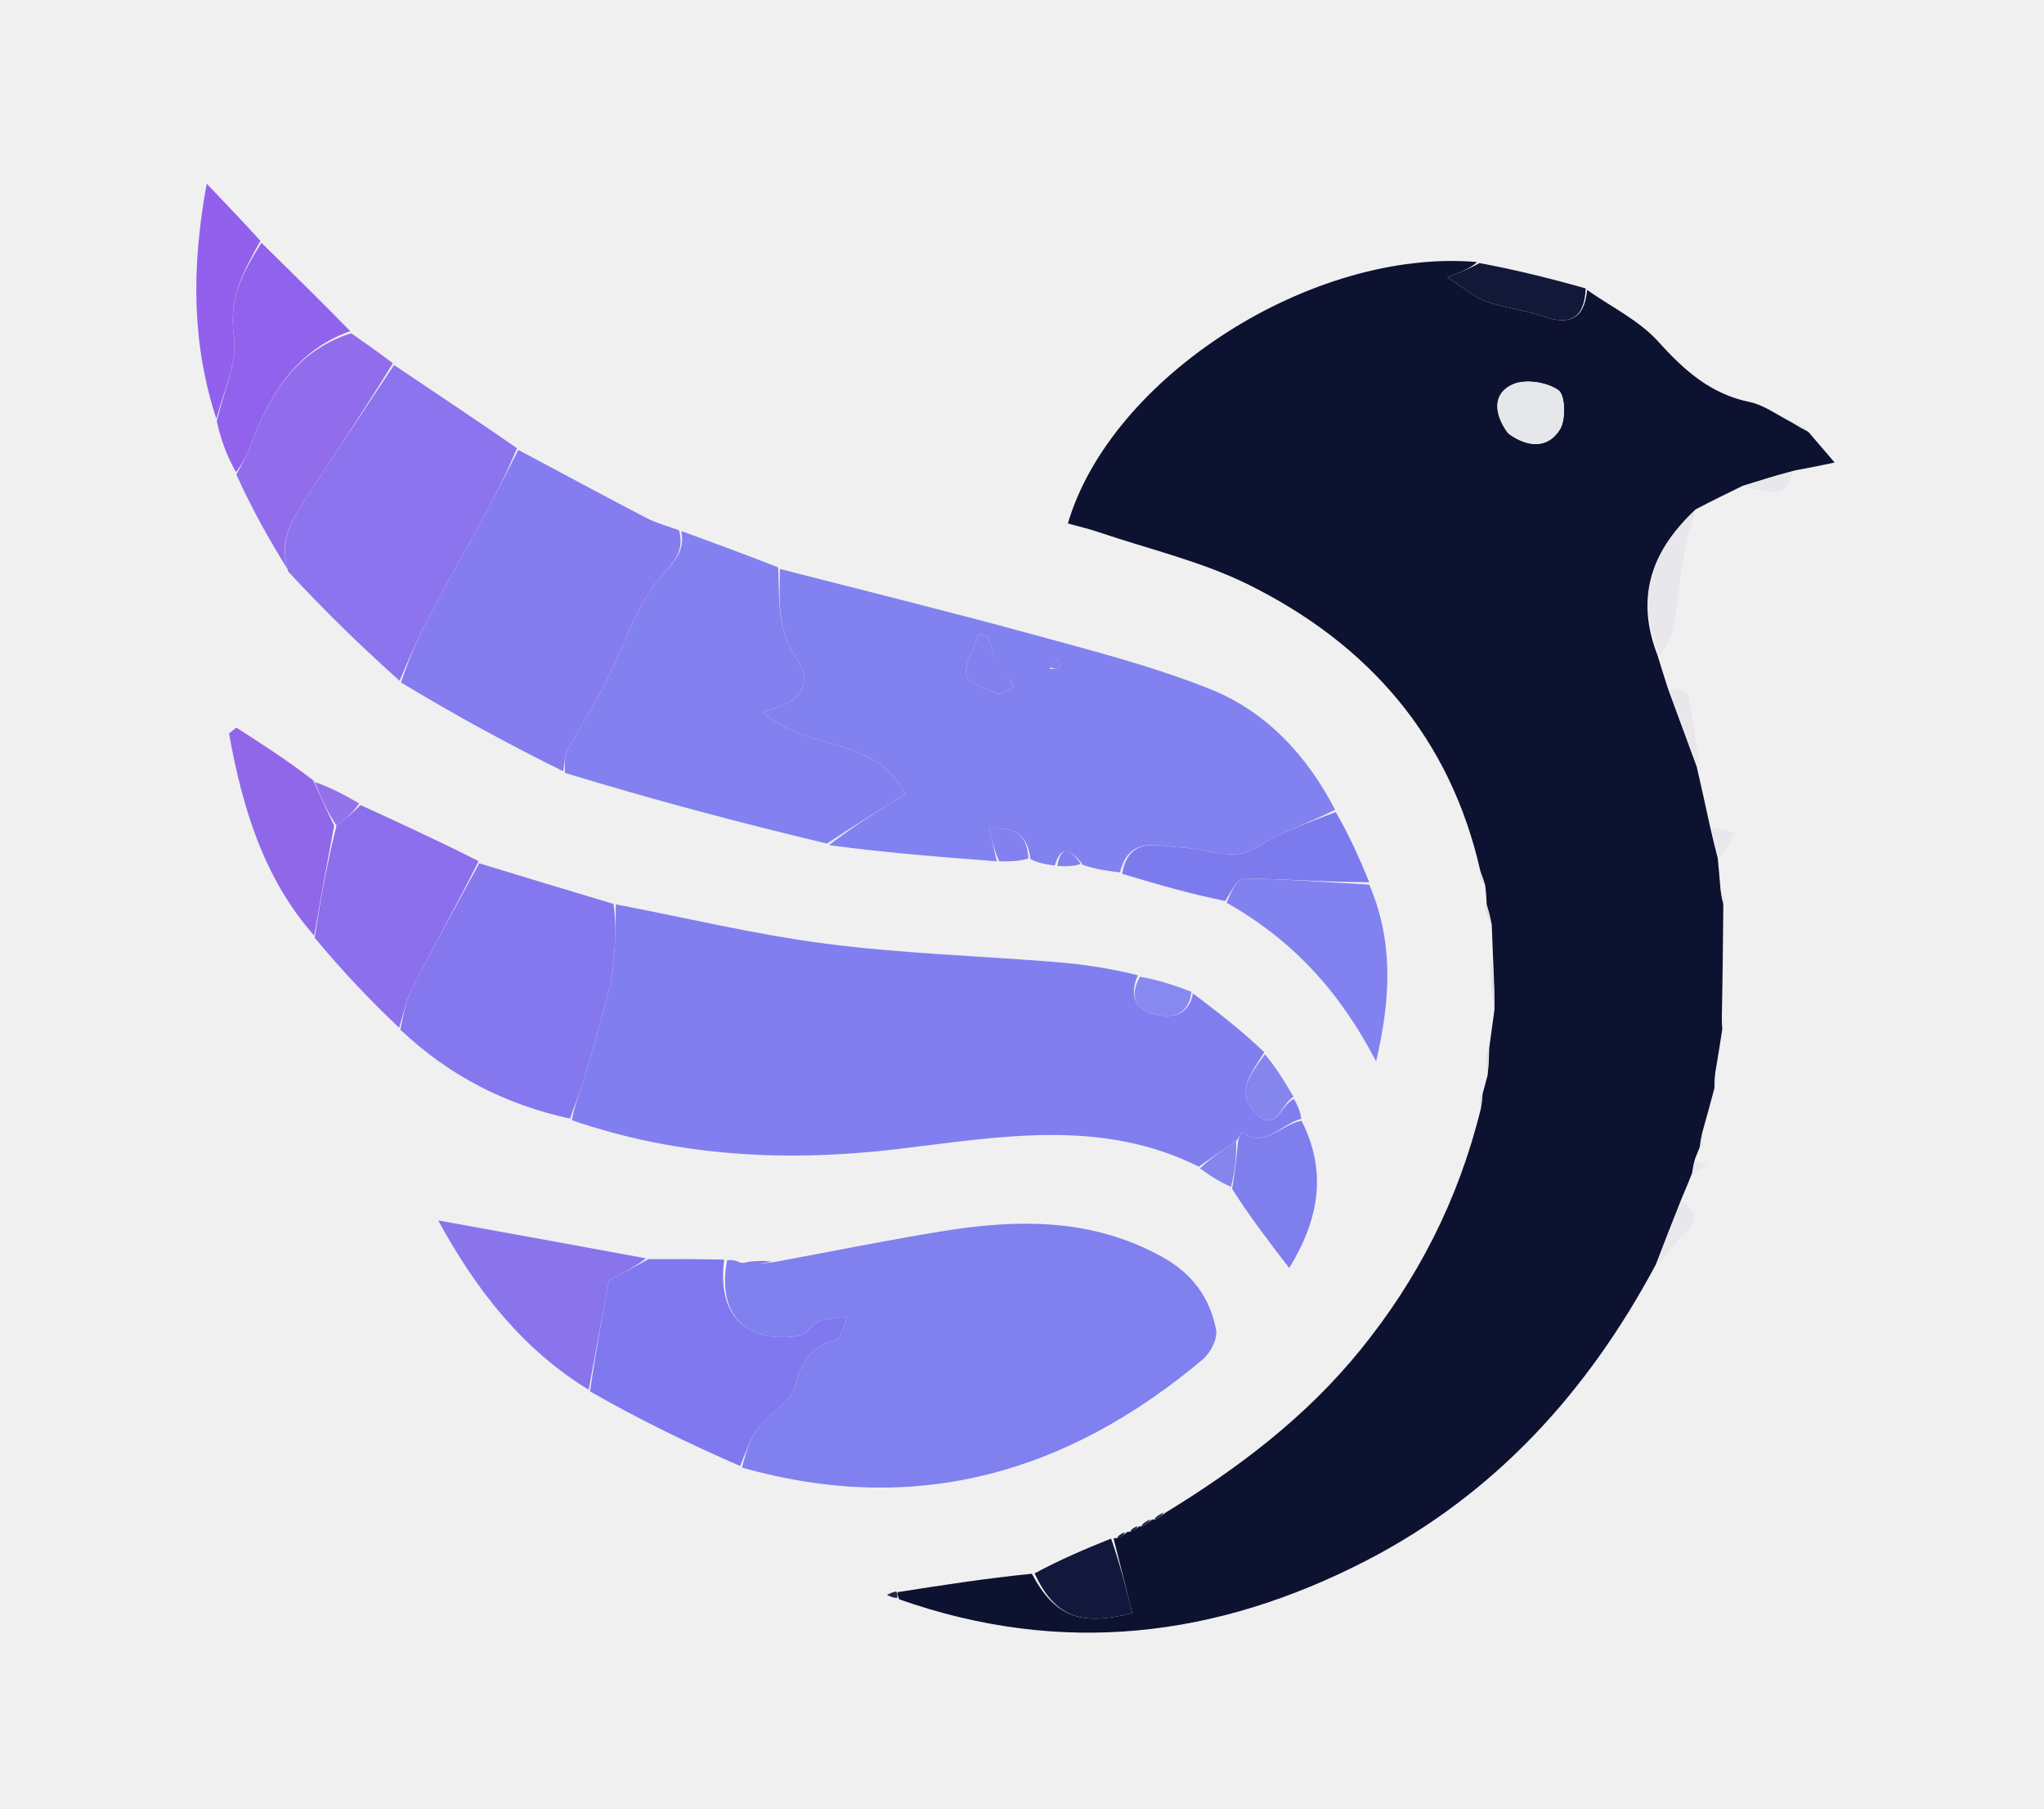
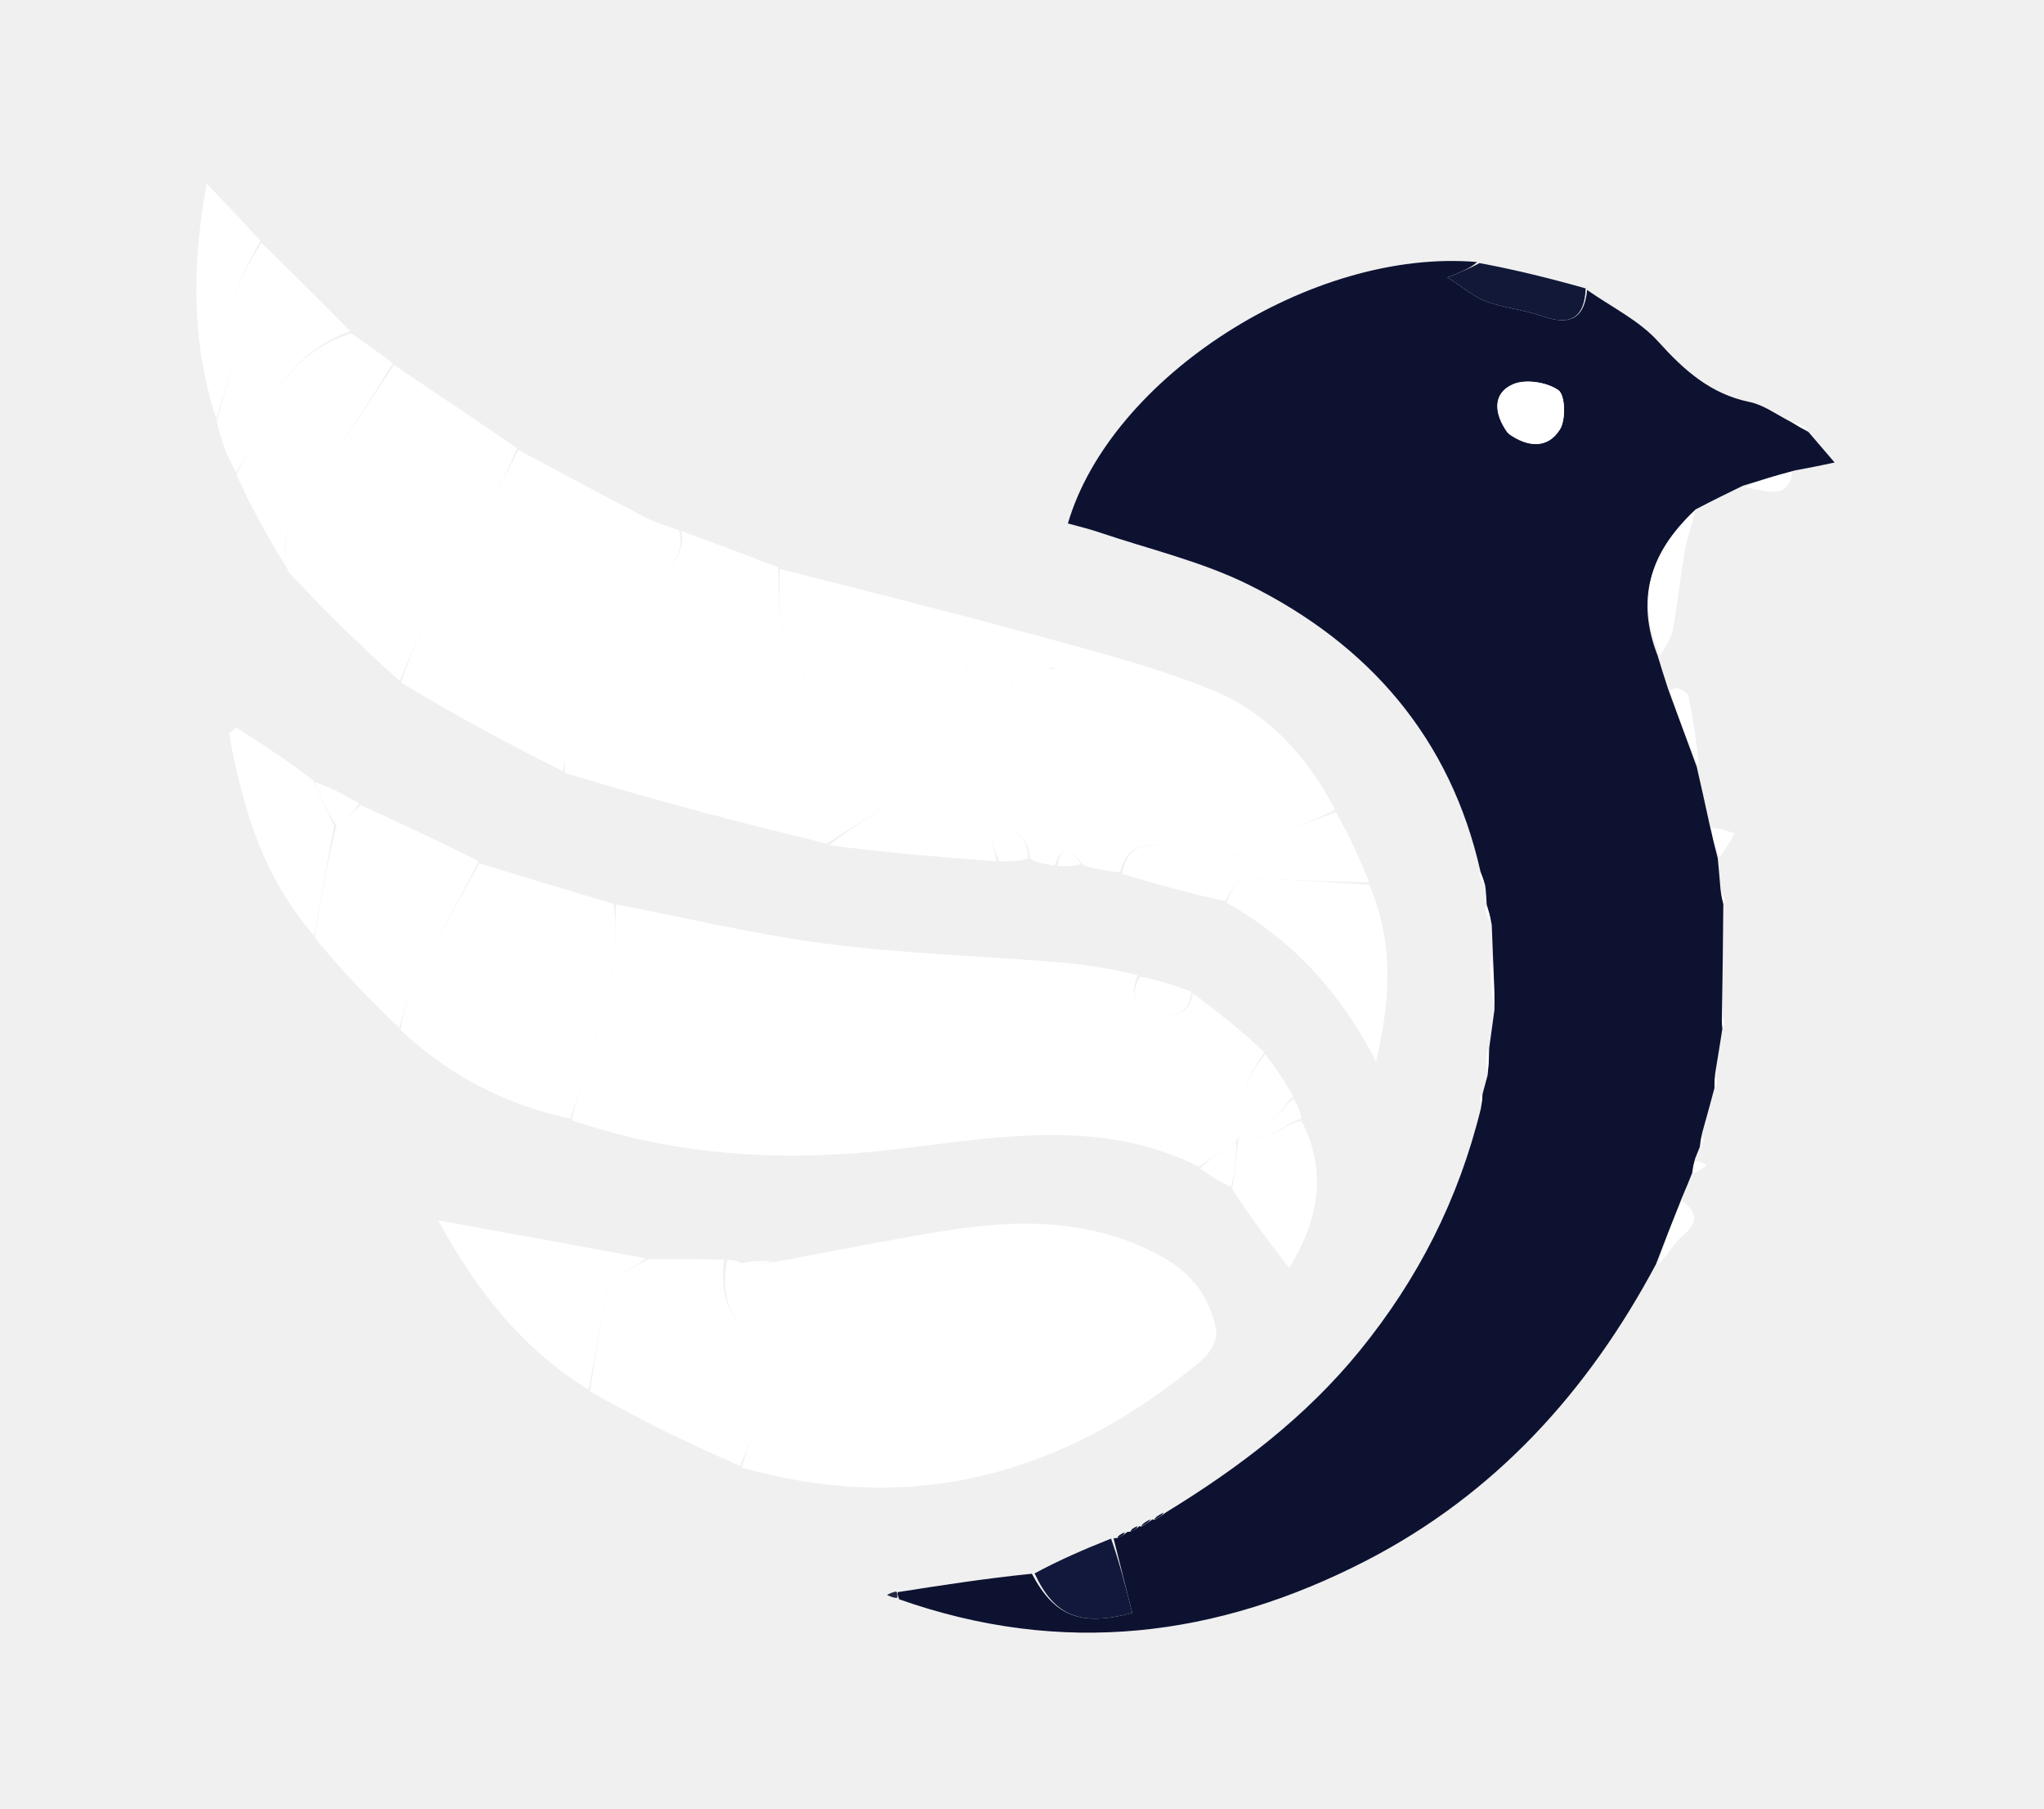
<svg xmlns="http://www.w3.org/2000/svg" viewBox="0 0 312 276">
  <path fill="#0D1231" d="M227.893,146.018 C227.836,144.629 227.778,143.24 227.706,141.161 C227.436,139.654 227.183,138.836 226.929,138.019 C226.897,137.255 226.864,136.492 226.708,135.127 C226.384,134.018 226.185,133.511 225.985,133.004 C221.399,112.604 208.938,98.343 190.632,89.245 C183.425,85.664 175.359,83.806 167.673,81.198 C166.145,80.679 164.563,80.316 163.004,79.881 C169.555,57.544 200.269,37.821 225.466,39.987 C224.496,40.891 223.368,41.348 220.928,42.337 C223.551,43.996 225.096,45.373 226.903,46.023 C229.65,47.011 232.656,47.274 235.411,48.245 C239.459,49.672 241.845,48.788 242.261,44.249 C245.927,46.831 250.187,48.878 253.115,52.126 C257.084,56.528 261.117,60.13 267.091,61.353 C269.126,61.77 270.97,63.124 273.381,64.398 C274.585,65.132 275.31,65.52 276.034,65.907 C277.275,67.354 278.515,68.8 280.044,70.583 C277.835,71.045 276.246,71.378 273.938,71.799 C270.825,72.633 268.43,73.38 266.035,74.126 C263.798,75.214 261.561,76.302 258.819,77.736 C251.549,84.554 249.803,91.765 253.008,99.998 C253.473,101.521 253.937,103.044 254.642,105.192 C256.252,109.546 257.621,113.275 258.99,117.003 C259.62,119.771 260.251,122.539 260.996,126.005 C261.474,128.118 261.837,129.533 262.2,130.948 C262.332,132.352 262.464,133.756 262.63,135.804 C262.792,136.96 262.922,137.473 263.051,137.986 C263.001,143.355 262.952,148.724 262.832,154.78 C262.806,155.993 262.851,156.52 262.896,157.046 C262.579,159.075 262.262,161.104 261.811,163.78 C261.684,164.969 261.69,165.511 261.696,166.053 C261.143,168.111 260.589,170.169 259.844,172.81 C259.588,173.943 259.521,174.493 259.455,175.042 C259.288,175.465 259.12,175.888 258.738,176.826 C258.443,177.904 258.363,178.467 258.283,179.03 C257.85,180.116 257.416,181.202 256.703,182.854 C255.202,186.597 253.979,189.774 252.757,192.951 C242.418,212.318 228.235,227.997 208.552,238.151 C185.801,249.887 162.143,252.832 137.251,244.057 C136.986,243.35 136.998,243.158 137.011,242.967 C143.691,241.921 150.371,240.875 157.506,240.157 C160.959,246.668 164.925,248.228 172.828,246.146 C171.881,242.36 170.931,238.566 169.981,234.772 C169.981,234.772 170.087,234.706 170.518,234.715 C171.308,234.418 171.668,234.112 172.028,233.806 C172.028,233.806 172.12,233.738 172.525,233.739 C173.269,233.449 173.607,233.159 173.945,232.869 C173.945,232.869 173.954,232.959 174.236,232.944 C174.987,232.566 175.456,232.203 175.926,231.84 C175.926,231.84 175.937,231.937 176.22,231.926 C176.98,231.55 177.457,231.185 177.933,230.819 C189.066,224.019 199.371,216.21 207.647,206.007 C216.367,195.256 222.594,183.223 226.049,169.138 C226.236,168.004 226.271,167.465 226.305,166.925 C226.507,166.195 226.709,165.465 227.077,164.062 C227.268,162.236 227.292,161.082 227.317,159.927 C227.545,158.228 227.773,156.528 228.118,154.079 C228.121,150.893 228.007,148.455 227.893,146.018 M230.347,66.259 C233.17,68.266 236.246,68.534 238.114,65.521 C239.039,64.029 238.92,60.273 237.875,59.542 C236.133,58.324 232.874,57.808 230.962,58.635 C227.88,59.967 227.921,62.993 230.347,66.259 z" />
  <path fill="#111838" d="M242.041,44.01 C241.845,48.788 239.459,49.672 235.411,48.245 C232.656,47.274 229.65,47.011 226.903,46.023 C225.096,45.373 223.551,43.996 220.928,42.337 C223.368,41.348 224.496,40.891 225.83,40.146 C231.298,41.163 236.56,42.467 242.041,44.01 z" />
  <path fill="#11183B" d="M169.594,234.794 C170.931,238.566 171.881,242.36 172.828,246.146 C164.925,248.228 160.959,246.668 157.925,240.104 C161.662,238.086 165.434,236.451 169.594,234.794 z M177.623,230.835 C177.457,231.185 176.98,231.55 176.179,231.9 C176.341,231.54 176.827,231.195 177.623,230.835 z M175.618,231.853 C175.456,232.203 174.987,232.566 174.198,232.919 C174.356,232.561 174.833,232.213 175.618,231.853 z M173.608,232.894 C173.607,233.159 173.269,233.449 172.582,233.731 C172.579,233.455 172.925,233.187 173.608,232.894 z M171.672,233.835 C171.668,234.112 171.308,234.418 170.581,234.718 C170.58,234.43 170.948,234.146 171.672,233.835 z" />
  <path fill="#232741" d="M136.805,242.867 C136.998,243.158 136.986,243.35 136.962,243.829 C136.431,243.875 135.912,243.633 135.393,243.391 C135.795,243.183 136.197,242.975 136.805,242.867 z" />
-   <path fill="#7C7BEE" d="M209.005,134.622 C202.596,134.631 196.183,134.128 189.763,134.038 C188.861,134.026 187.93,136.03 187.021,137.496 C181.884,136.444 176.737,134.996 171.279,133.336 C172.349,127.457 176.761,129.132 180.431,129.344 C183.318,129.511 186.225,130.569 189.04,130.314 C191.114,130.126 193.019,128.379 195.061,127.466 C197.833,126.226 200.665,125.119 203.894,123.923 C205.878,127.342 207.439,130.792 209.005,134.622 z" />
-   <path fill="#7E7EED" d="M189.001,173.998 C189.163,173.563 189.326,173.127 189.488,172.692 C193.024,175.392 195.37,171.625 198.669,171.03 C202.585,178.757 201.388,186.002 196.787,193.506 C193.561,189.3 190.693,185.561 188.073,181.415 C188.548,178.671 188.774,176.335 189.001,173.998 z" />
-   <path fill="#7F78EE" d="M110.542,192.22 C109.424,200.553 113.707,205.096 122.071,203.841 C123.15,203.679 123.938,202.032 125.063,201.594 C126.357,201.091 127.876,201.167 129.298,200.991 C128.755,202.184 128.428,204.223 127.632,204.427 C123.728,205.427 122.281,207.741 121.323,211.599 C120.732,213.978 117.486,215.602 115.778,217.831 C114.551,219.434 113.897,221.475 112.976,223.712 C105.384,220.421 97.802,216.74 90.066,212.332 C90.987,205.875 92.062,200.145 92.947,195.432 C95.605,193.989 97.3,193.069 98.996,192.148 C102.694,192.138 106.392,192.128 110.542,192.22 z M117.797,192.473 C116.598,192.789 114.974,192.99 113.208,192.816 C114.501,192.413 115.937,192.385 117.797,192.473 z" />
-   <path fill="#8080EF" d="M118.221,192.589 C126.668,191.024 135.091,189.313 143.568,187.928 C155.162,186.034 166.54,185.808 177.373,191.79 C182.034,194.365 184.662,198.03 185.626,202.904 C185.893,204.258 184.774,206.452 183.601,207.44 C163.098,224.693 139.979,231.511 113.258,223.954 C113.897,221.475 114.551,219.434 115.778,217.831 C117.486,215.602 120.732,213.978 121.323,211.599 C122.281,207.741 123.728,205.427 127.632,204.427 C128.428,204.223 128.755,202.184 129.298,200.991 C127.876,201.167 126.357,201.091 125.063,201.594 C123.938,202.032 123.15,203.679 122.071,203.841 C113.707,205.096 109.424,200.553 110.993,192.321 C111.525,192.27 112.057,192.219 112.97,192.679 C114.974,192.99 116.598,192.789 118.221,192.589 z" />
-   <path fill="#817FEF" d="M94.002,138.004 C104.713,140.057 115.357,142.629 126.153,144.022 C137.775,145.522 149.543,145.871 161.24,146.818 C165.346,147.15 169.43,147.765 173.689,148.83 C172.2,152.158 173.564,154.07 176.032,154.734 C178.62,155.43 181.404,155.181 182.101,151.591 C185.751,154.363 189.401,157.134 192.982,160.576 C190.858,163.924 188.528,166.776 191.715,169.93 C194.804,172.986 195.558,168.437 197.526,167.716 C198,168.607 198.473,169.497 198.627,170.728 C195.37,171.625 193.024,175.392 189.488,172.692 C189.326,173.127 189.163,173.563 188.677,174.14 C186.566,175.532 184.779,176.783 182.992,178.034 C168.02,170.57 152.564,173.509 136.964,175.355 C120.34,177.322 103.709,176.594 87.29,170.947 C87.694,168.631 88.421,166.975 88.933,165.256 C90.353,160.483 91.785,155.708 93.003,150.882 C93.551,148.708 93.681,146.414 93.852,144.163 C94.007,142.118 93.96,140.057 94.002,138.004 z" />
-   <path fill="#8182F0" d="M119.045,86.82 C131.76,90.094 144.515,93.225 157.178,96.691 C166.441,99.225 175.821,101.603 184.71,105.151 C193.245,108.557 199.466,115.236 203.801,123.581 C200.665,125.119 197.833,126.226 195.061,127.466 C193.019,128.379 191.114,130.126 189.04,130.314 C186.225,130.569 183.318,129.511 180.431,129.344 C176.761,129.132 172.349,127.457 170.968,133.124 C169.21,132.921 167.452,132.719 165.3,131.991 C163.213,129.205 161.875,129.191 160.995,132.082 C159.865,131.936 158.734,131.789 157.293,131.114 C156.786,126.907 154.476,126.29 151.017,126.421 C151.454,128.362 151.801,129.902 152.147,131.442 C143.64,130.784 135.133,130.125 126.53,128.967 C130.394,126.003 134.355,123.539 138.158,121.173 C133.566,112.063 122.983,114.819 116.412,108.601 C122.134,107.37 124.36,104.529 121.44,100.208 C118.546,95.927 119.008,91.423 119.045,86.82 M152.416,102.157 C151.888,100.513 151.361,98.869 150.834,97.225 C150.387,97.044 149.94,96.863 149.493,96.682 C148.729,98.827 147.205,101.08 147.49,103.075 C147.658,104.257 150.623,105.191 152.462,105.889 C153.008,106.095 154.002,105.118 154.791,104.683 C154.21,103.965 153.63,103.247 152.416,102.157 M160.272,102.093 C160.769,102.039 161.266,101.984 161.762,101.93 C161.648,101.485 161.534,101.041 161.419,100.597 C160.995,100.898 160.571,101.198 160.272,102.093 z M209.011,135.002 C212.564,143.333 212.44,151.809 210.048,161.971 C204.395,151.107 197.222,143.432 187.236,137.758 C187.93,136.03 188.861,134.026 189.763,134.038 C196.183,134.128 202.596,134.631 209.011,135.002 z" />
-   <path fill="#8281EF" d="M118.782,86.585 C119.008,91.423 118.546,95.927 121.44,100.208 C124.36,104.529 122.134,107.37 116.412,108.601 C122.983,114.819 133.566,112.063 138.158,121.173 C134.355,123.539 130.394,126.003 126.217,128.734 C112.826,125.525 99.653,122.049 86.235,117.944 C86.189,116.363 86.181,115.299 86.624,114.48 C88.453,111.097 90.561,107.86 92.301,104.435 C94.871,99.376 96.635,93.789 99.876,89.233 C101.762,86.581 104.757,84.906 103.998,81.033 C108.839,82.805 113.679,84.578 118.782,86.585 z M152.548,131.452 C151.801,129.902 151.454,128.362 151.017,126.421 C154.476,126.29 156.786,126.907 156.967,131.008 C155.617,131.441 154.283,131.451 152.548,131.452 z M161.392,132.154 C161.875,129.191 163.213,129.205 164.957,131.835 C163.936,132.211 162.862,132.219 161.392,132.154 z M152.733,102.343 C153.63,103.247 154.21,103.965 154.791,104.683 C154.002,105.118 153.008,106.095 152.462,105.889 C150.623,105.191 147.658,104.257 147.49,103.075 C147.205,101.08 148.729,98.827 149.493,96.682 C149.94,96.863 150.387,97.044 150.834,97.225 C151.361,98.869 151.888,100.513 152.733,102.343 z M160.209,101.796 C160.571,101.198 160.995,100.898 161.419,100.597 C161.534,101.041 161.648,101.485 161.762,101.93 C161.266,101.984 160.769,102.039 160.209,101.796 z" />
-   <path fill="#8578EE" d="M93.635,137.936 C93.96,140.057 94.007,142.118 93.852,144.163 C93.681,146.414 93.551,148.708 93.003,150.882 C91.785,155.708 90.353,160.483 88.933,165.256 C88.421,166.975 87.694,168.631 87.015,170.706 C77.393,168.61 68.742,164.342 61.11,157.127 C61.636,154.467 62.073,152.377 63.02,150.552 C66.3,144.232 69.758,138.005 73.148,131.743 C79.855,133.785 86.562,135.827 93.635,137.936 z" />
-   <path fill="#857CEF" d="M103.641,80.913 C104.757,84.906 101.762,86.581 99.876,89.233 C96.635,93.789 94.871,99.376 92.301,104.435 C90.561,107.86 88.453,111.097 86.624,114.48 C86.181,115.299 86.189,116.363 85.98,117.701 C77.781,113.654 69.592,109.221 61.204,104.14 C62.531,100.264 63.94,96.973 65.608,93.819 C68.369,88.594 71.328,83.474 74.141,78.276 C75.859,75.101 77.461,71.863 79.115,68.653 C85.641,72.131 92.148,75.642 98.705,79.06 C100.142,79.809 101.754,80.225 103.641,80.913 z" />
-   <path fill="#8585EE" d="M197.439,167.368 C195.558,168.437 194.804,172.986 191.715,169.93 C188.528,166.776 190.858,163.924 193.079,160.889 C194.615,162.695 195.983,164.857 197.439,167.368 z M188.677,174.14 C188.774,176.335 188.548,178.671 187.905,181.109 C186.107,180.326 184.725,179.441 183.167,178.295 C184.779,176.783 186.566,175.532 188.677,174.14 z" />
-   <path fill="#8788F0" d="M181.869,151.347 C181.404,155.181 178.62,155.43 176.032,154.734 C173.564,154.07 172.2,152.158 174.009,149.055 C176.656,149.502 179.147,150.303 181.869,151.347 z" />
-   <path fill="#8A74EC" d="M98.597,192.028 C97.3,193.069 95.605,193.989 92.947,195.432 C92.062,200.145 90.987,205.875 89.86,212.083 C79.913,205.999 72.787,197.082 66.89,186.241 C77.838,188.223 88.018,190.065 98.597,192.028 z" />
-   <path fill="#8B74ED" d="M78.918,68.396 C77.461,71.863 75.859,75.101 74.141,78.276 C71.328,83.474 68.369,88.594 65.608,93.819 C63.94,96.973 62.531,100.264 60.999,103.893 C55.346,98.843 49.7,93.394 44.001,87.227 C42.443,82.155 44.861,78.86 47.009,75.557 C51.336,68.904 55.761,62.315 60.145,55.7 C66.337,59.847 72.529,63.993 78.918,68.396 z" />
-   <path fill="#8C6FEC" d="M73.055,131.413 C69.758,138.005 66.3,144.232 63.02,150.552 C62.073,152.377 61.636,154.467 60.937,156.847 C56.634,152.788 52.358,148.316 48.029,143.098 C48.983,136.901 49.992,131.45 51.371,125.994 C52.839,124.944 53.937,123.899 55.035,122.853 C61.011,125.596 66.986,128.34 73.055,131.413 z" />
-   <path fill="#9163EC" d="M53.456,50.529 C44.979,53.588 41.011,60.456 38.095,68.279 C37.626,69.538 36.989,70.735 36.028,72.044 C34.694,69.715 33.761,67.302 33.09,64.281 C34.226,59.503 36.264,55.167 35.698,51.202 C34.876,45.448 37.185,41.36 39.91,37.05 C44.376,41.434 48.841,45.818 53.456,50.529 z" />
-   <path fill="#9167E9" d="M51,125.999 C49.992,131.45 48.983,136.901 47.954,142.77 C40.251,134.065 36.992,123.231 34.958,111.924 C35.333,111.629 35.707,111.334 36.082,111.038 C39.921,113.498 43.759,115.958 47.805,119.079 C49.008,121.827 50.004,123.913 51,125.999 z" />
-   <path fill="#916DEC" d="M59.97,55.433 C55.761,62.315 51.336,68.904 47.009,75.557 C44.861,78.86 42.443,82.155 43.92,86.906 C41.172,82.494 38.451,77.685 36.08,72.418 C36.989,70.735 37.626,69.538 38.095,68.279 C41.011,60.456 44.979,53.588 53.605,50.856 C55.668,52.293 57.732,53.729 59.97,55.433 z" />
-   <path fill="#9260EC" d="M39.752,36.754 C37.185,41.36 34.876,45.448 35.698,51.202 C36.264,55.167 34.226,59.503 33.025,63.916 C29.33,52.621 29.157,41.018 31.554,28.03 C34.8,31.432 37.197,33.945 39.752,36.754 z" />
-   <path fill="#9472EB" d="M51.371,125.994 C50.004,123.913 49.008,121.827 48.02,119.334 C50.227,120.066 52.425,121.205 54.829,122.598 C53.937,123.899 52.839,124.944 51.371,125.994 z" />
-   <path fill="#E0E0E4" d="M227.544,146.08 C228.007,148.455 228.121,150.893 228.055,153.651 C227.649,151.362 227.422,148.752 227.544,146.08 z M227.036,160.045 C227.292,161.082 227.268,162.236 227.041,163.676 C226.812,162.696 226.784,161.43 227.036,160.045 z M226.689,138.184 C227.183,138.836 227.436,139.654 227.551,140.77 C227.09,140.162 226.77,139.256 226.689,138.184 z M226.068,166.99 C226.271,167.465 226.236,168.004 226.019,168.753 C225.834,168.327 225.832,167.691 226.068,166.99 z M225.765,133.133 C226.185,133.511 226.384,134.018 226.506,134.798 C226.134,134.467 225.839,133.864 225.765,133.133 z" />
-   <path fill="#E6E7EA" d="M230.09,66.008 C227.921,62.993 227.88,59.967 230.962,58.635 C232.874,57.808 236.133,58.324 237.875,59.542 C238.92,60.273 239.039,64.029 238.114,65.521 C236.246,68.534 233.17,68.266 230.09,66.008 z" />
-   <path fill="#E8E8EC" d="M253.399,99.983 C249.803,91.765 251.549,84.554 258.652,78.027 C258.383,79.93 257.577,81.853 257.216,83.855 C256.496,87.841 256.109,91.888 255.396,95.875 C255.143,97.29 254.341,98.606 253.399,99.983 z M259.29,116.866 C257.621,113.275 256.252,109.546 254.888,105.431 C255.387,105.056 255.945,104.926 256.36,105.114 C256.898,105.357 257.651,105.787 257.743,106.251 C258.438,109.728 258.992,113.233 259.29,116.866 z M253.117,192.957 C253.979,189.774 255.202,186.597 256.702,183.207 C259.145,184.881 259.209,186.572 256.895,188.552 C255.511,189.736 254.6,191.474 253.117,192.957 z M266.31,74.387 C268.43,73.38 270.825,72.633 273.61,71.945 C272.879,76.67 269.388,74.694 266.31,74.387 z M262.512,130.806 C261.837,129.533 261.474,128.118 261.195,126.336 C262.44,126.368 263.599,126.768 264.758,127.167 C264.113,128.333 263.468,129.499 262.512,130.806 z M258.598,179.031 C258.363,178.467 258.443,177.904 258.764,177.171 C259.522,177.269 260.039,177.538 260.557,177.807 C260.009,178.215 259.461,178.624 258.598,179.031 z M259.715,175 C259.521,174.493 259.588,173.943 259.874,173.21 C260.055,173.669 260.015,174.313 259.715,175 z M261.936,165.981 C261.69,165.511 261.684,164.969 261.865,164.221 C262.093,164.645 262.134,165.277 261.936,165.981 z M263.111,156.948 C262.851,156.52 262.806,155.993 262.917,155.242 C263.157,155.629 263.241,156.24 263.111,156.948 z M263.258,137.874 C262.922,137.473 262.792,136.96 262.784,136.199 C263.091,136.555 263.279,137.159 263.258,137.874 z M275.975,65.559 C275.31,65.52 274.585,65.132 273.72,64.462 C274.358,64.523 275.137,64.867 275.975,65.559 z" />
+   <path fill="#FFFFFF" d="M209.005,134.622 C202.596,134.631 196.183,134.128 189.763,134.038 C188.861,134.026 187.93,136.03 187.021,137.496 C181.884,136.444 176.737,134.996 171.279,133.336 C172.349,127.457 176.761,129.132 180.431,129.344 C183.318,129.511 186.225,130.569 189.04,130.314 C191.114,130.126 193.019,128.379 195.061,127.466 C197.833,126.226 200.665,125.119 203.894,123.923 C205.878,127.342 207.439,130.792 209.005,134.622 z" />
+   <path fill="#FFFFFF" d="M189.001,173.998 C189.163,173.563 189.326,173.127 189.488,172.692 C193.024,175.392 195.37,171.625 198.669,171.03 C202.585,178.757 201.388,186.002 196.787,193.506 C193.561,189.3 190.693,185.561 188.073,181.415 C188.548,178.671 188.774,176.335 189.001,173.998 z" />
+   <path fill="#FFFFFF" d="M110.542,192.22 C109.424,200.553 113.707,205.096 122.071,203.841 C123.15,203.679 123.938,202.032 125.063,201.594 C126.357,201.091 127.876,201.167 129.298,200.991 C128.755,202.184 128.428,204.223 127.632,204.427 C123.728,205.427 122.281,207.741 121.323,211.599 C120.732,213.978 117.486,215.602 115.778,217.831 C114.551,219.434 113.897,221.475 112.976,223.712 C105.384,220.421 97.802,216.74 90.066,212.332 C90.987,205.875 92.062,200.145 92.947,195.432 C95.605,193.989 97.3,193.069 98.996,192.148 C102.694,192.138 106.392,192.128 110.542,192.22 z M117.797,192.473 C116.598,192.789 114.974,192.99 113.208,192.816 C114.501,192.413 115.937,192.385 117.797,192.473 z" />
+   <path fill="#FFFFFF" d="M118.221,192.589 C126.668,191.024 135.091,189.313 143.568,187.928 C155.162,186.034 166.54,185.808 177.373,191.79 C182.034,194.365 184.662,198.03 185.626,202.904 C185.893,204.258 184.774,206.452 183.601,207.44 C163.098,224.693 139.979,231.511 113.258,223.954 C113.897,221.475 114.551,219.434 115.778,217.831 C117.486,215.602 120.732,213.978 121.323,211.599 C122.281,207.741 123.728,205.427 127.632,204.427 C128.428,204.223 128.755,202.184 129.298,200.991 C127.876,201.167 126.357,201.091 125.063,201.594 C123.938,202.032 123.15,203.679 122.071,203.841 C113.707,205.096 109.424,200.553 110.993,192.321 C111.525,192.27 112.057,192.219 112.97,192.679 C114.974,192.99 116.598,192.789 118.221,192.589 z" />
+   <path fill="#FFFFFF" d="M94.002,138.004 C104.713,140.057 115.357,142.629 126.153,144.022 C137.775,145.522 149.543,145.871 161.24,146.818 C165.346,147.15 169.43,147.765 173.689,148.83 C172.2,152.158 173.564,154.07 176.032,154.734 C178.62,155.43 181.404,155.181 182.101,151.591 C185.751,154.363 189.401,157.134 192.982,160.576 C190.858,163.924 188.528,166.776 191.715,169.93 C194.804,172.986 195.558,168.437 197.526,167.716 C198,168.607 198.473,169.497 198.627,170.728 C195.37,171.625 193.024,175.392 189.488,172.692 C189.326,173.127 189.163,173.563 188.677,174.14 C186.566,175.532 184.779,176.783 182.992,178.034 C168.02,170.57 152.564,173.509 136.964,175.355 C120.34,177.322 103.709,176.594 87.29,170.947 C87.694,168.631 88.421,166.975 88.933,165.256 C90.353,160.483 91.785,155.708 93.003,150.882 C93.551,148.708 93.681,146.414 93.852,144.163 C94.007,142.118 93.96,140.057 94.002,138.004 z" />
+   <path fill="#FFFFFF" d="M119.045,86.82 C131.76,90.094 144.515,93.225 157.178,96.691 C166.441,99.225 175.821,101.603 184.71,105.151 C193.245,108.557 199.466,115.236 203.801,123.581 C200.665,125.119 197.833,126.226 195.061,127.466 C193.019,128.379 191.114,130.126 189.04,130.314 C186.225,130.569 183.318,129.511 180.431,129.344 C176.761,129.132 172.349,127.457 170.968,133.124 C169.21,132.921 167.452,132.719 165.3,131.991 C163.213,129.205 161.875,129.191 160.995,132.082 C159.865,131.936 158.734,131.789 157.293,131.114 C156.786,126.907 154.476,126.29 151.017,126.421 C151.454,128.362 151.801,129.902 152.147,131.442 C143.64,130.784 135.133,130.125 126.53,128.967 C130.394,126.003 134.355,123.539 138.158,121.173 C133.566,112.063 122.983,114.819 116.412,108.601 C122.134,107.37 124.36,104.529 121.44,100.208 C118.546,95.927 119.008,91.423 119.045,86.82 M152.416,102.157 C151.888,100.513 151.361,98.869 150.834,97.225 C150.387,97.044 149.94,96.863 149.493,96.682 C148.729,98.827 147.205,101.08 147.49,103.075 C147.658,104.257 150.623,105.191 152.462,105.889 C153.008,106.095 154.002,105.118 154.791,104.683 C154.21,103.965 153.63,103.247 152.416,102.157 M160.272,102.093 C160.769,102.039 161.266,101.984 161.762,101.93 C161.648,101.485 161.534,101.041 161.419,100.597 C160.995,100.898 160.571,101.198 160.272,102.093 z M209.011,135.002 C212.564,143.333 212.44,151.809 210.048,161.971 C204.395,151.107 197.222,143.432 187.236,137.758 C187.93,136.03 188.861,134.026 189.763,134.038 C196.183,134.128 202.596,134.631 209.011,135.002 z" />
+   <path fill="#FFFFFF" d="M118.782,86.585 C119.008,91.423 118.546,95.927 121.44,100.208 C124.36,104.529 122.134,107.37 116.412,108.601 C122.983,114.819 133.566,112.063 138.158,121.173 C134.355,123.539 130.394,126.003 126.217,128.734 C112.826,125.525 99.653,122.049 86.235,117.944 C86.189,116.363 86.181,115.299 86.624,114.48 C88.453,111.097 90.561,107.86 92.301,104.435 C94.871,99.376 96.635,93.789 99.876,89.233 C101.762,86.581 104.757,84.906 103.998,81.033 C108.839,82.805 113.679,84.578 118.782,86.585 z M152.548,131.452 C151.801,129.902 151.454,128.362 151.017,126.421 C154.476,126.29 156.786,126.907 156.967,131.008 C155.617,131.441 154.283,131.451 152.548,131.452 z M161.392,132.154 C161.875,129.191 163.213,129.205 164.957,131.835 C163.936,132.211 162.862,132.219 161.392,132.154 z M152.733,102.343 C153.63,103.247 154.21,103.965 154.791,104.683 C154.002,105.118 153.008,106.095 152.462,105.889 C150.623,105.191 147.658,104.257 147.49,103.075 C147.205,101.08 148.729,98.827 149.493,96.682 C149.94,96.863 150.387,97.044 150.834,97.225 C151.361,98.869 151.888,100.513 152.733,102.343 z M160.209,101.796 C160.571,101.198 160.995,100.898 161.419,100.597 C161.534,101.041 161.648,101.485 161.762,101.93 C161.266,101.984 160.769,102.039 160.209,101.796 z" />
+   <path fill="#FFFFFF" d="M93.635,137.936 C93.96,140.057 94.007,142.118 93.852,144.163 C93.681,146.414 93.551,148.708 93.003,150.882 C91.785,155.708 90.353,160.483 88.933,165.256 C88.421,166.975 87.694,168.631 87.015,170.706 C77.393,168.61 68.742,164.342 61.11,157.127 C61.636,154.467 62.073,152.377 63.02,150.552 C66.3,144.232 69.758,138.005 73.148,131.743 C79.855,133.785 86.562,135.827 93.635,137.936 z" />
+   <path fill="#FFFFFF" d="M103.641,80.913 C104.757,84.906 101.762,86.581 99.876,89.233 C96.635,93.789 94.871,99.376 92.301,104.435 C90.561,107.86 88.453,111.097 86.624,114.48 C86.181,115.299 86.189,116.363 85.98,117.701 C77.781,113.654 69.592,109.221 61.204,104.14 C62.531,100.264 63.94,96.973 65.608,93.819 C68.369,88.594 71.328,83.474 74.141,78.276 C75.859,75.101 77.461,71.863 79.115,68.653 C85.641,72.131 92.148,75.642 98.705,79.06 C100.142,79.809 101.754,80.225 103.641,80.913 z" />
+   <path fill="#FFFFFF" d="M197.439,167.368 C195.558,168.437 194.804,172.986 191.715,169.93 C188.528,166.776 190.858,163.924 193.079,160.889 C194.615,162.695 195.983,164.857 197.439,167.368 z M188.677,174.14 C188.774,176.335 188.548,178.671 187.905,181.109 C186.107,180.326 184.725,179.441 183.167,178.295 C184.779,176.783 186.566,175.532 188.677,174.14 z" />
+   <path fill="#FFFFFF" d="M181.869,151.347 C181.404,155.181 178.62,155.43 176.032,154.734 C173.564,154.07 172.2,152.158 174.009,149.055 C176.656,149.502 179.147,150.303 181.869,151.347 z" />
+   <path fill="#FFFFFF" d="M98.597,192.028 C97.3,193.069 95.605,193.989 92.947,195.432 C92.062,200.145 90.987,205.875 89.86,212.083 C79.913,205.999 72.787,197.082 66.89,186.241 C77.838,188.223 88.018,190.065 98.597,192.028 z" />
+   <path fill="#FFFFFF" d="M78.918,68.396 C77.461,71.863 75.859,75.101 74.141,78.276 C71.328,83.474 68.369,88.594 65.608,93.819 C63.94,96.973 62.531,100.264 60.999,103.893 C55.346,98.843 49.7,93.394 44.001,87.227 C42.443,82.155 44.861,78.86 47.009,75.557 C51.336,68.904 55.761,62.315 60.145,55.7 C66.337,59.847 72.529,63.993 78.918,68.396 z" />
+   <path fill="#FFFFFF" d="M73.055,131.413 C69.758,138.005 66.3,144.232 63.02,150.552 C62.073,152.377 61.636,154.467 60.937,156.847 C56.634,152.788 52.358,148.316 48.029,143.098 C48.983,136.901 49.992,131.45 51.371,125.994 C52.839,124.944 53.937,123.899 55.035,122.853 C61.011,125.596 66.986,128.34 73.055,131.413 z" />
+   <path fill="#FFFFFF" d="M53.456,50.529 C44.979,53.588 41.011,60.456 38.095,68.279 C37.626,69.538 36.989,70.735 36.028,72.044 C34.694,69.715 33.761,67.302 33.09,64.281 C34.226,59.503 36.264,55.167 35.698,51.202 C34.876,45.448 37.185,41.36 39.91,37.05 C44.376,41.434 48.841,45.818 53.456,50.529 z" />
+   <path fill="#FFFFFF" d="M51,125.999 C49.992,131.45 48.983,136.901 47.954,142.77 C40.251,134.065 36.992,123.231 34.958,111.924 C35.333,111.629 35.707,111.334 36.082,111.038 C39.921,113.498 43.759,115.958 47.805,119.079 C49.008,121.827 50.004,123.913 51,125.999 z" />
+   <path fill="#FFFFFF" d="M59.97,55.433 C55.761,62.315 51.336,68.904 47.009,75.557 C44.861,78.86 42.443,82.155 43.92,86.906 C41.172,82.494 38.451,77.685 36.08,72.418 C36.989,70.735 37.626,69.538 38.095,68.279 C41.011,60.456 44.979,53.588 53.605,50.856 C55.668,52.293 57.732,53.729 59.97,55.433 z" />
+   <path fill="#FFFFFF" d="M39.752,36.754 C37.185,41.36 34.876,45.448 35.698,51.202 C36.264,55.167 34.226,59.503 33.025,63.916 C29.33,52.621 29.157,41.018 31.554,28.03 C34.8,31.432 37.197,33.945 39.752,36.754 z" />
+   <path fill="#FFFFFF" d="M51.371,125.994 C50.004,123.913 49.008,121.827 48.02,119.334 C50.227,120.066 52.425,121.205 54.829,122.598 C53.937,123.899 52.839,124.944 51.371,125.994 z" />
+   <path fill="#FFFFFF" d="M227.544,146.08 C228.007,148.455 228.121,150.893 228.055,153.651 C227.649,151.362 227.422,148.752 227.544,146.08 z M227.036,160.045 C227.292,161.082 227.268,162.236 227.041,163.676 C226.812,162.696 226.784,161.43 227.036,160.045 z M226.689,138.184 C227.183,138.836 227.436,139.654 227.551,140.77 C227.09,140.162 226.77,139.256 226.689,138.184 z M226.068,166.99 C226.271,167.465 226.236,168.004 226.019,168.753 C225.834,168.327 225.832,167.691 226.068,166.99 z M225.765,133.133 C226.185,133.511 226.384,134.018 226.506,134.798 C226.134,134.467 225.839,133.864 225.765,133.133 z" />
+   <path fill="#FFFFFF" d="M230.09,66.008 C227.921,62.993 227.88,59.967 230.962,58.635 C232.874,57.808 236.133,58.324 237.875,59.542 C238.92,60.273 239.039,64.029 238.114,65.521 C236.246,68.534 233.17,68.266 230.09,66.008 z" />
+   <path fill="#FFFFFF" d="M253.399,99.983 C249.803,91.765 251.549,84.554 258.652,78.027 C258.383,79.93 257.577,81.853 257.216,83.855 C256.496,87.841 256.109,91.888 255.396,95.875 C255.143,97.29 254.341,98.606 253.399,99.983 z M259.29,116.866 C257.621,113.275 256.252,109.546 254.888,105.431 C255.387,105.056 255.945,104.926 256.36,105.114 C256.898,105.357 257.651,105.787 257.743,106.251 C258.438,109.728 258.992,113.233 259.29,116.866 z M253.117,192.957 C253.979,189.774 255.202,186.597 256.702,183.207 C259.145,184.881 259.209,186.572 256.895,188.552 C255.511,189.736 254.6,191.474 253.117,192.957 z M266.31,74.387 C268.43,73.38 270.825,72.633 273.61,71.945 C272.879,76.67 269.388,74.694 266.31,74.387 z M262.512,130.806 C261.837,129.533 261.474,128.118 261.195,126.336 C262.44,126.368 263.599,126.768 264.758,127.167 C264.113,128.333 263.468,129.499 262.512,130.806 z M258.598,179.031 C258.363,178.467 258.443,177.904 258.764,177.171 C259.522,177.269 260.039,177.538 260.557,177.807 C260.009,178.215 259.461,178.624 258.598,179.031 z M259.715,175 C259.521,174.493 259.588,173.943 259.874,173.21 C260.055,173.669 260.015,174.313 259.715,175 z M261.936,165.981 C261.69,165.511 261.684,164.969 261.865,164.221 C262.093,164.645 262.134,165.277 261.936,165.981 z M263.111,156.948 C262.851,156.52 262.806,155.993 262.917,155.242 C263.157,155.629 263.241,156.24 263.111,156.948 z M263.258,137.874 C262.922,137.473 262.792,136.96 262.784,136.199 C263.091,136.555 263.279,137.159 263.258,137.874 z M275.975,65.559 C275.31,65.52 274.585,65.132 273.72,64.462 C274.358,64.523 275.137,64.867 275.975,65.559 z" />
</svg>
